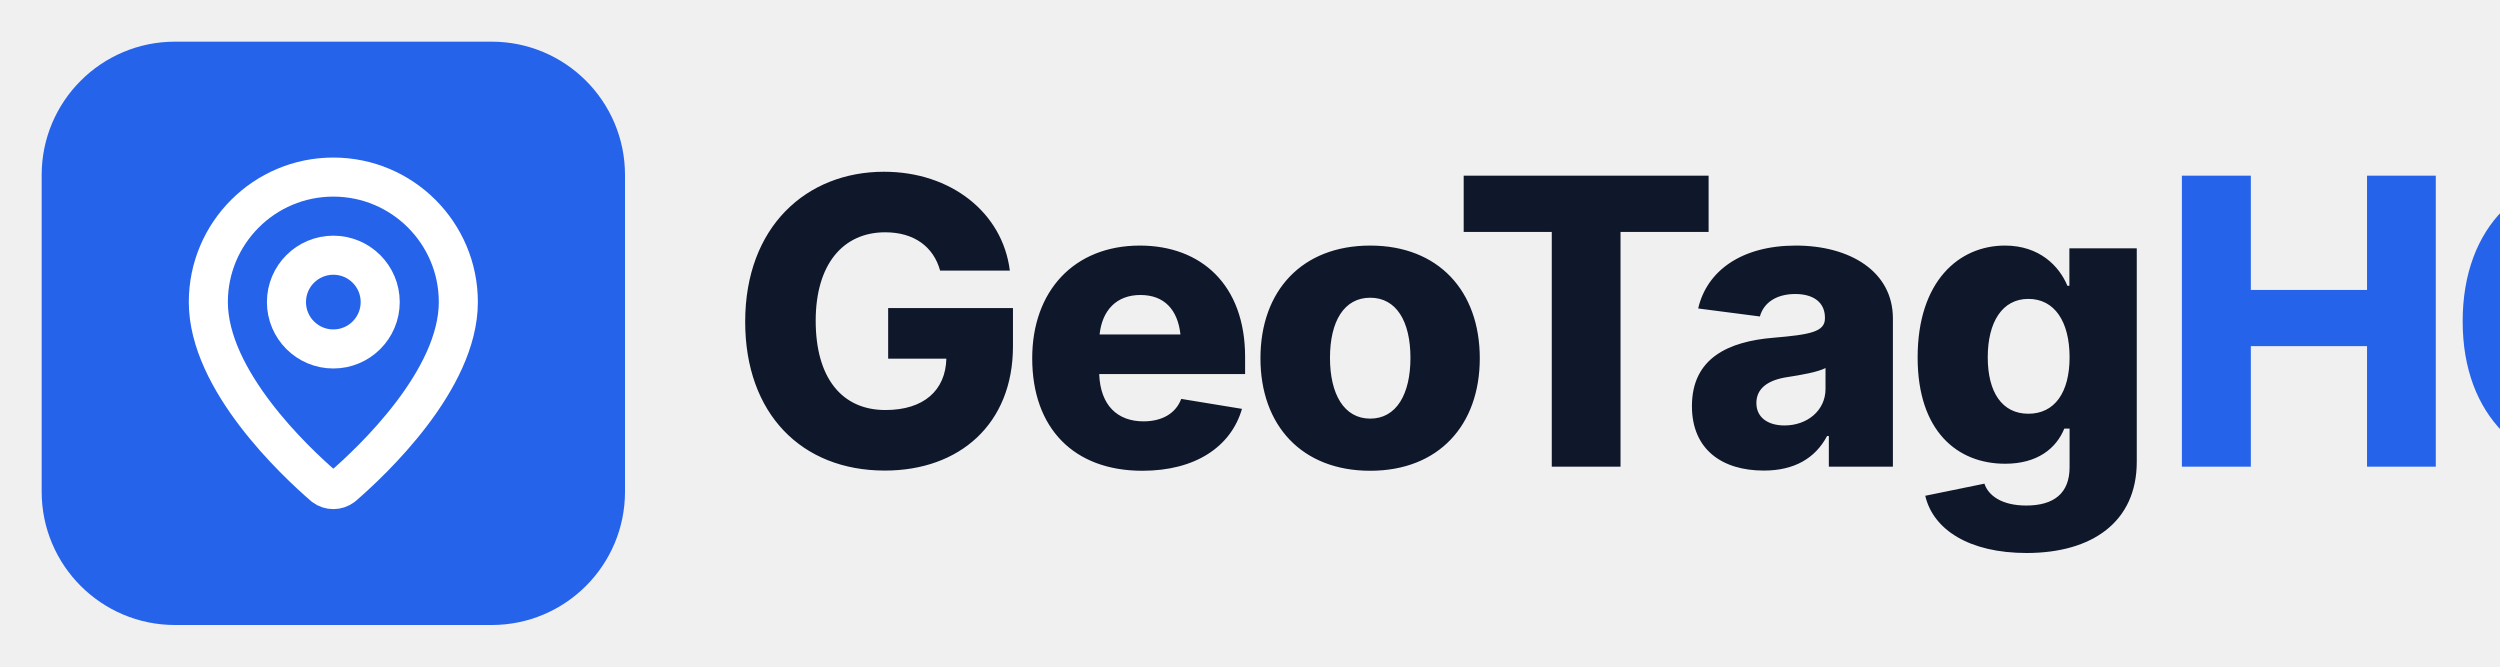
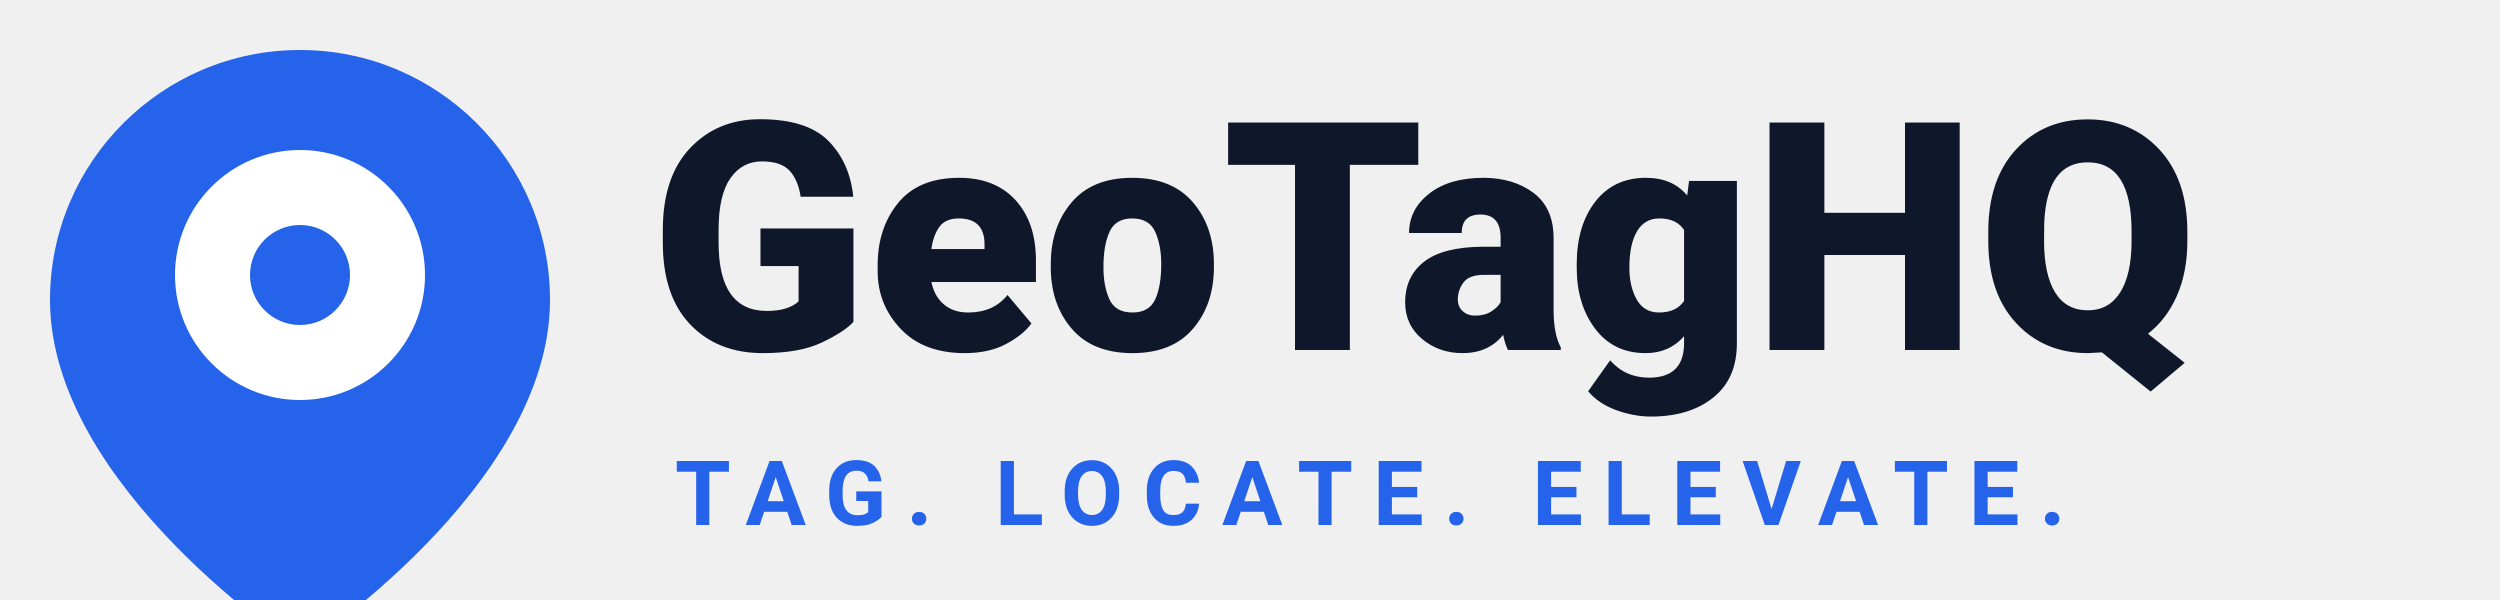
- <svg xmlns="http://www.w3.org/2000/svg" width="600" height="160" viewBox="0 0 600 160" fill="none">
-   <rect x="10" y="10" width="140" height="140" rx="32" fill="#2563eb" />
-   <g transform="translate(35, 35) scale(3.75)">
-     <path d="M20 10c0 4.993-5.539 10.193-7.399 11.799a1 1 0 0 1-1.202 0C9.539 20.193 4 14.993 4 10a8 8 0 0 1 16 0" stroke="white" stroke-width="2.5" stroke-linecap="round" stroke-linejoin="round" />
-     <circle cx="12" cy="10" r="3" stroke="white" stroke-width="2.5" stroke-linecap="round" stroke-linejoin="round" />
+ <svg xmlns="http://www.w3.org/2000/svg" viewBox="0 0 500 120" width="500" height="120">
+   <g transform="translate(10, 10)">
+     <path d="M50 0 C22.4 0 0 22.4 0 50 C0 87.5 50 120 50 120 C50 120 100 87.5 100 50 C100 22.4 77.6 0 50 0 Z" fill="#2563eb" />
+     <circle cx="50" cy="45" r="25" fill="#ffffff" />
+     <circle cx="50" cy="45" r="10" fill="#2563eb" />
  </g>
-   <text x="175" y="112" font-family="system-ui, -apple-system, sans-serif" font-weight="800" font-size="96" fill="#0f172a" letter-spacing="-0.03em">GeoTag<tspan fill="#2563eb">HQ</tspan>
-   </text>
+   <text x="130" y="70" font-family="-apple-system, BlinkMacSystemFont, 'Segoe UI', Roboto, Helvetica, Arial, sans-serif" font-size="64" font-weight="800" fill="#0f172a">GeoTagHQ</text>
+   <text x="135" y="105" font-family="-apple-system, BlinkMacSystemFont, 'Segoe UI', Roboto, Helvetica, Arial, sans-serif" font-size="18" font-weight="700" fill="#2563eb" letter-spacing="4">TAG. LOCATE. ELEVATE.</text>
</svg>
